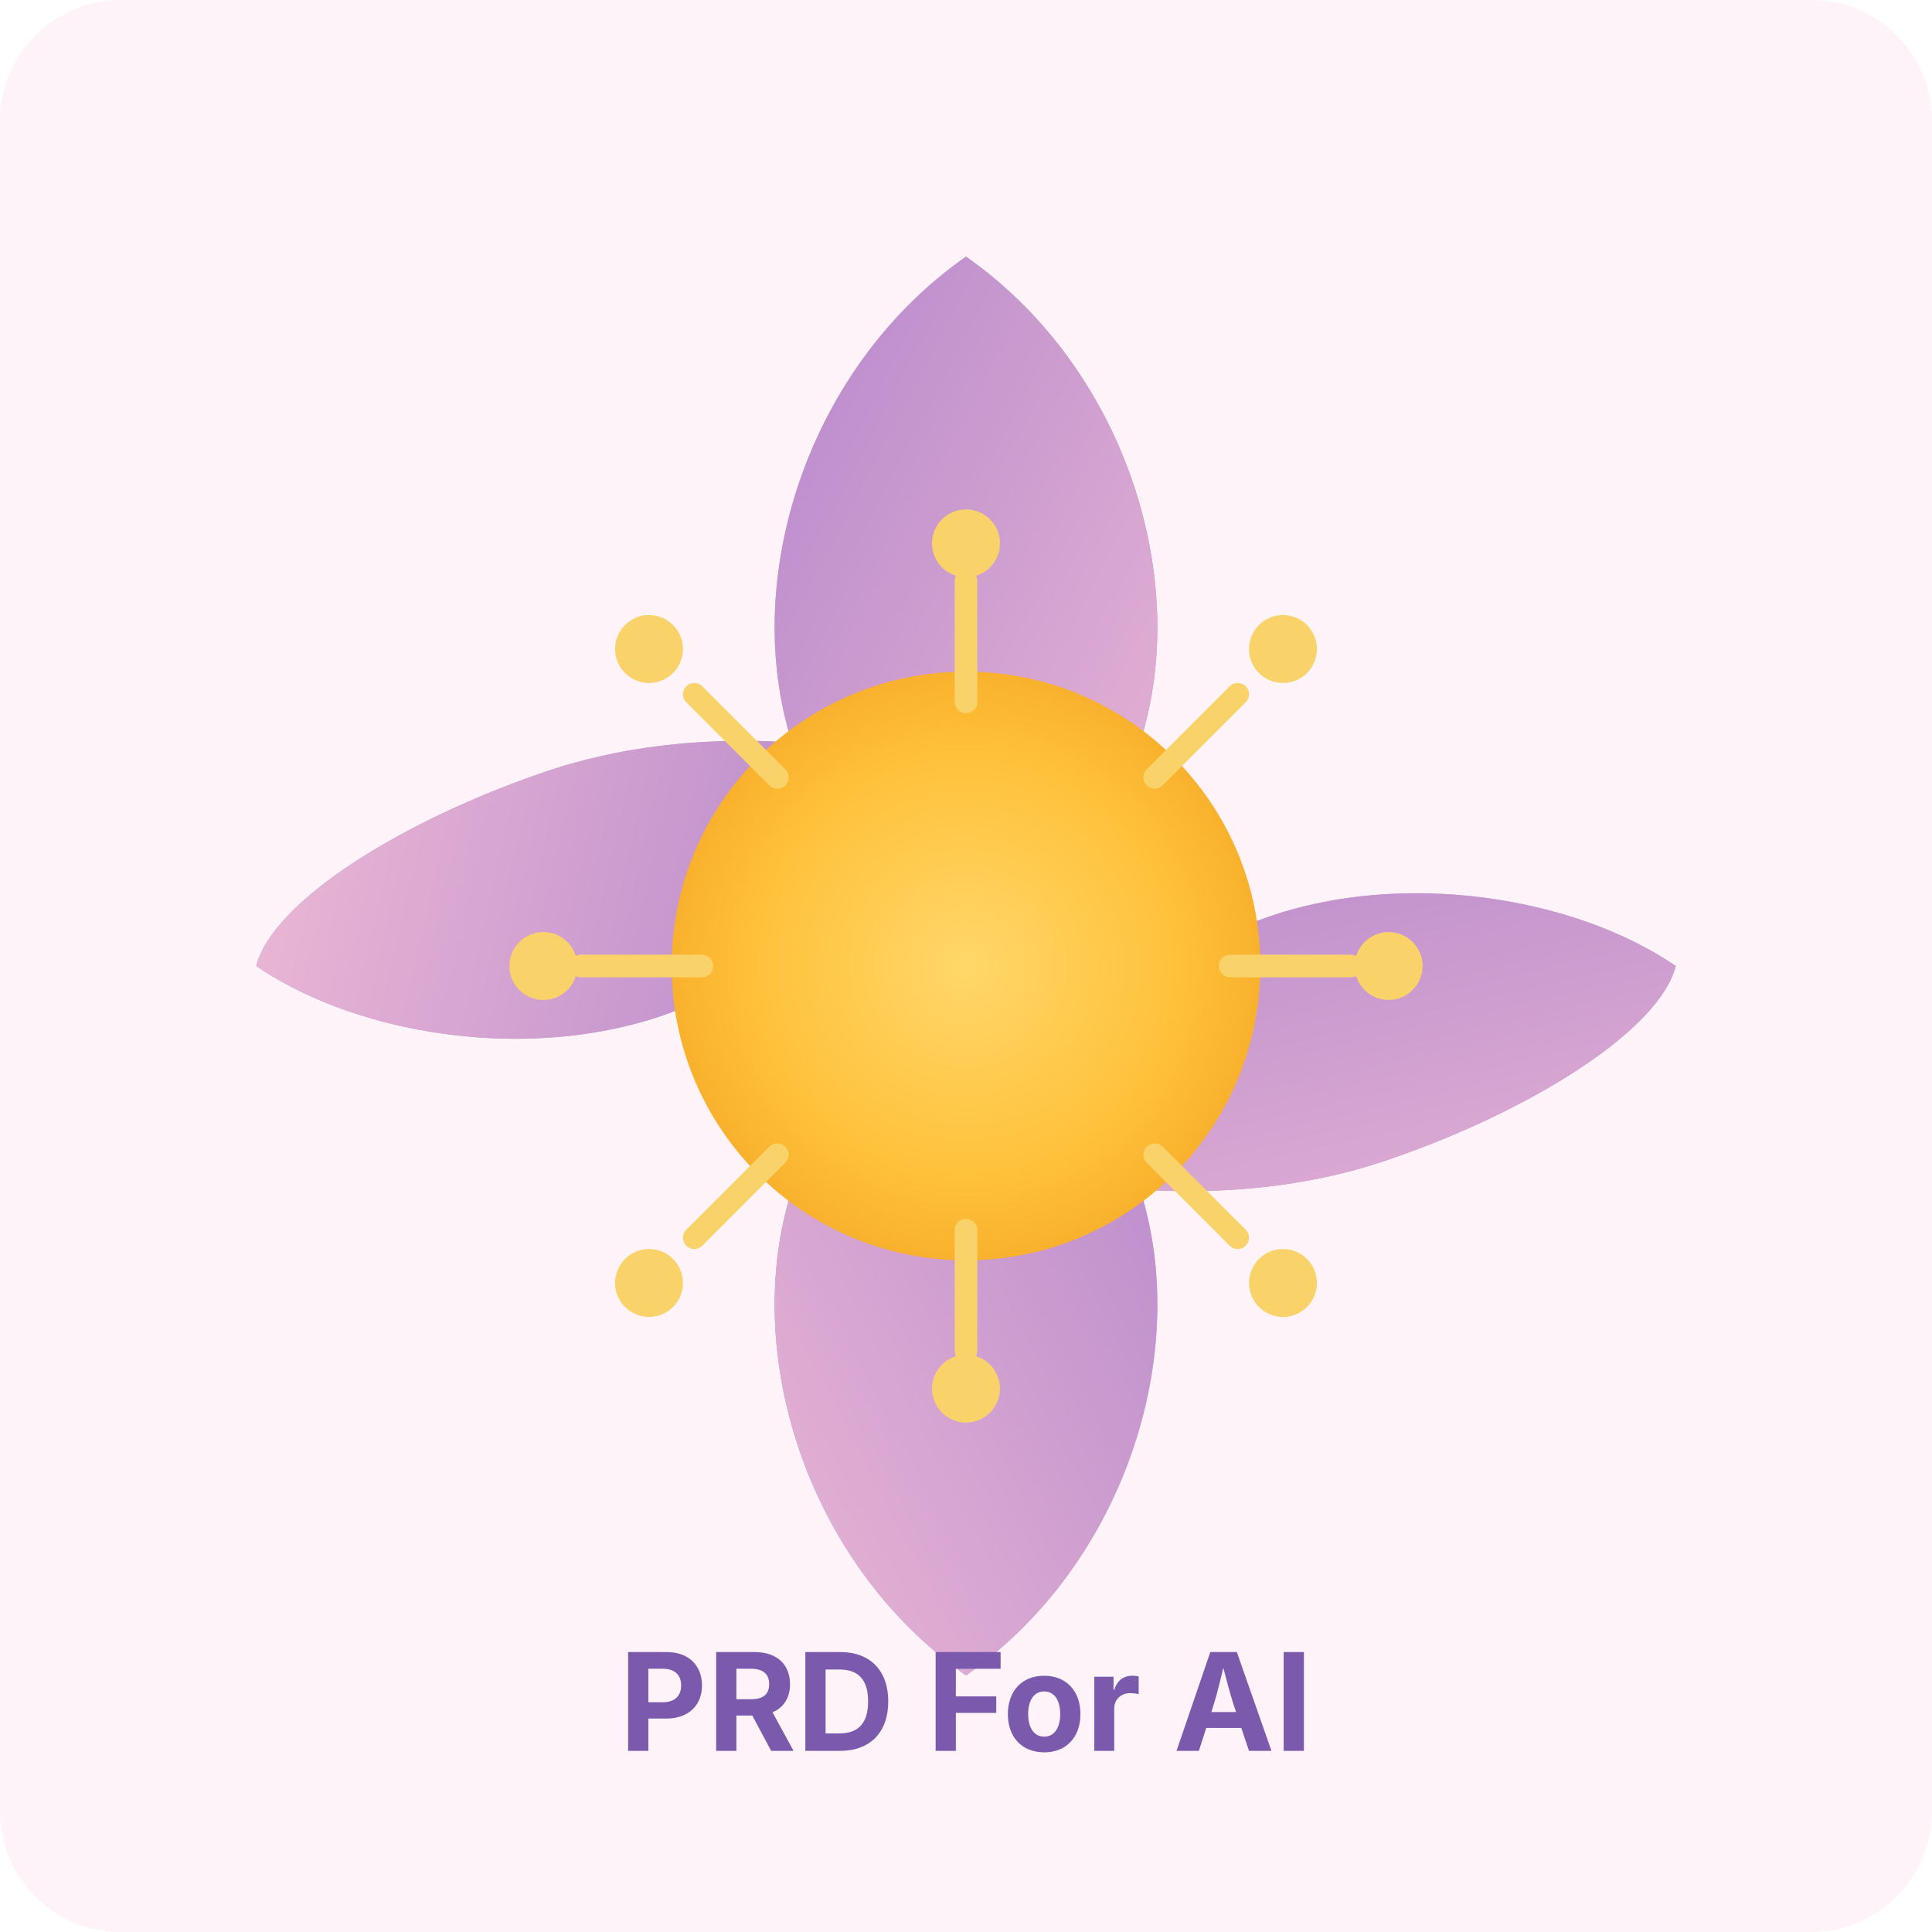
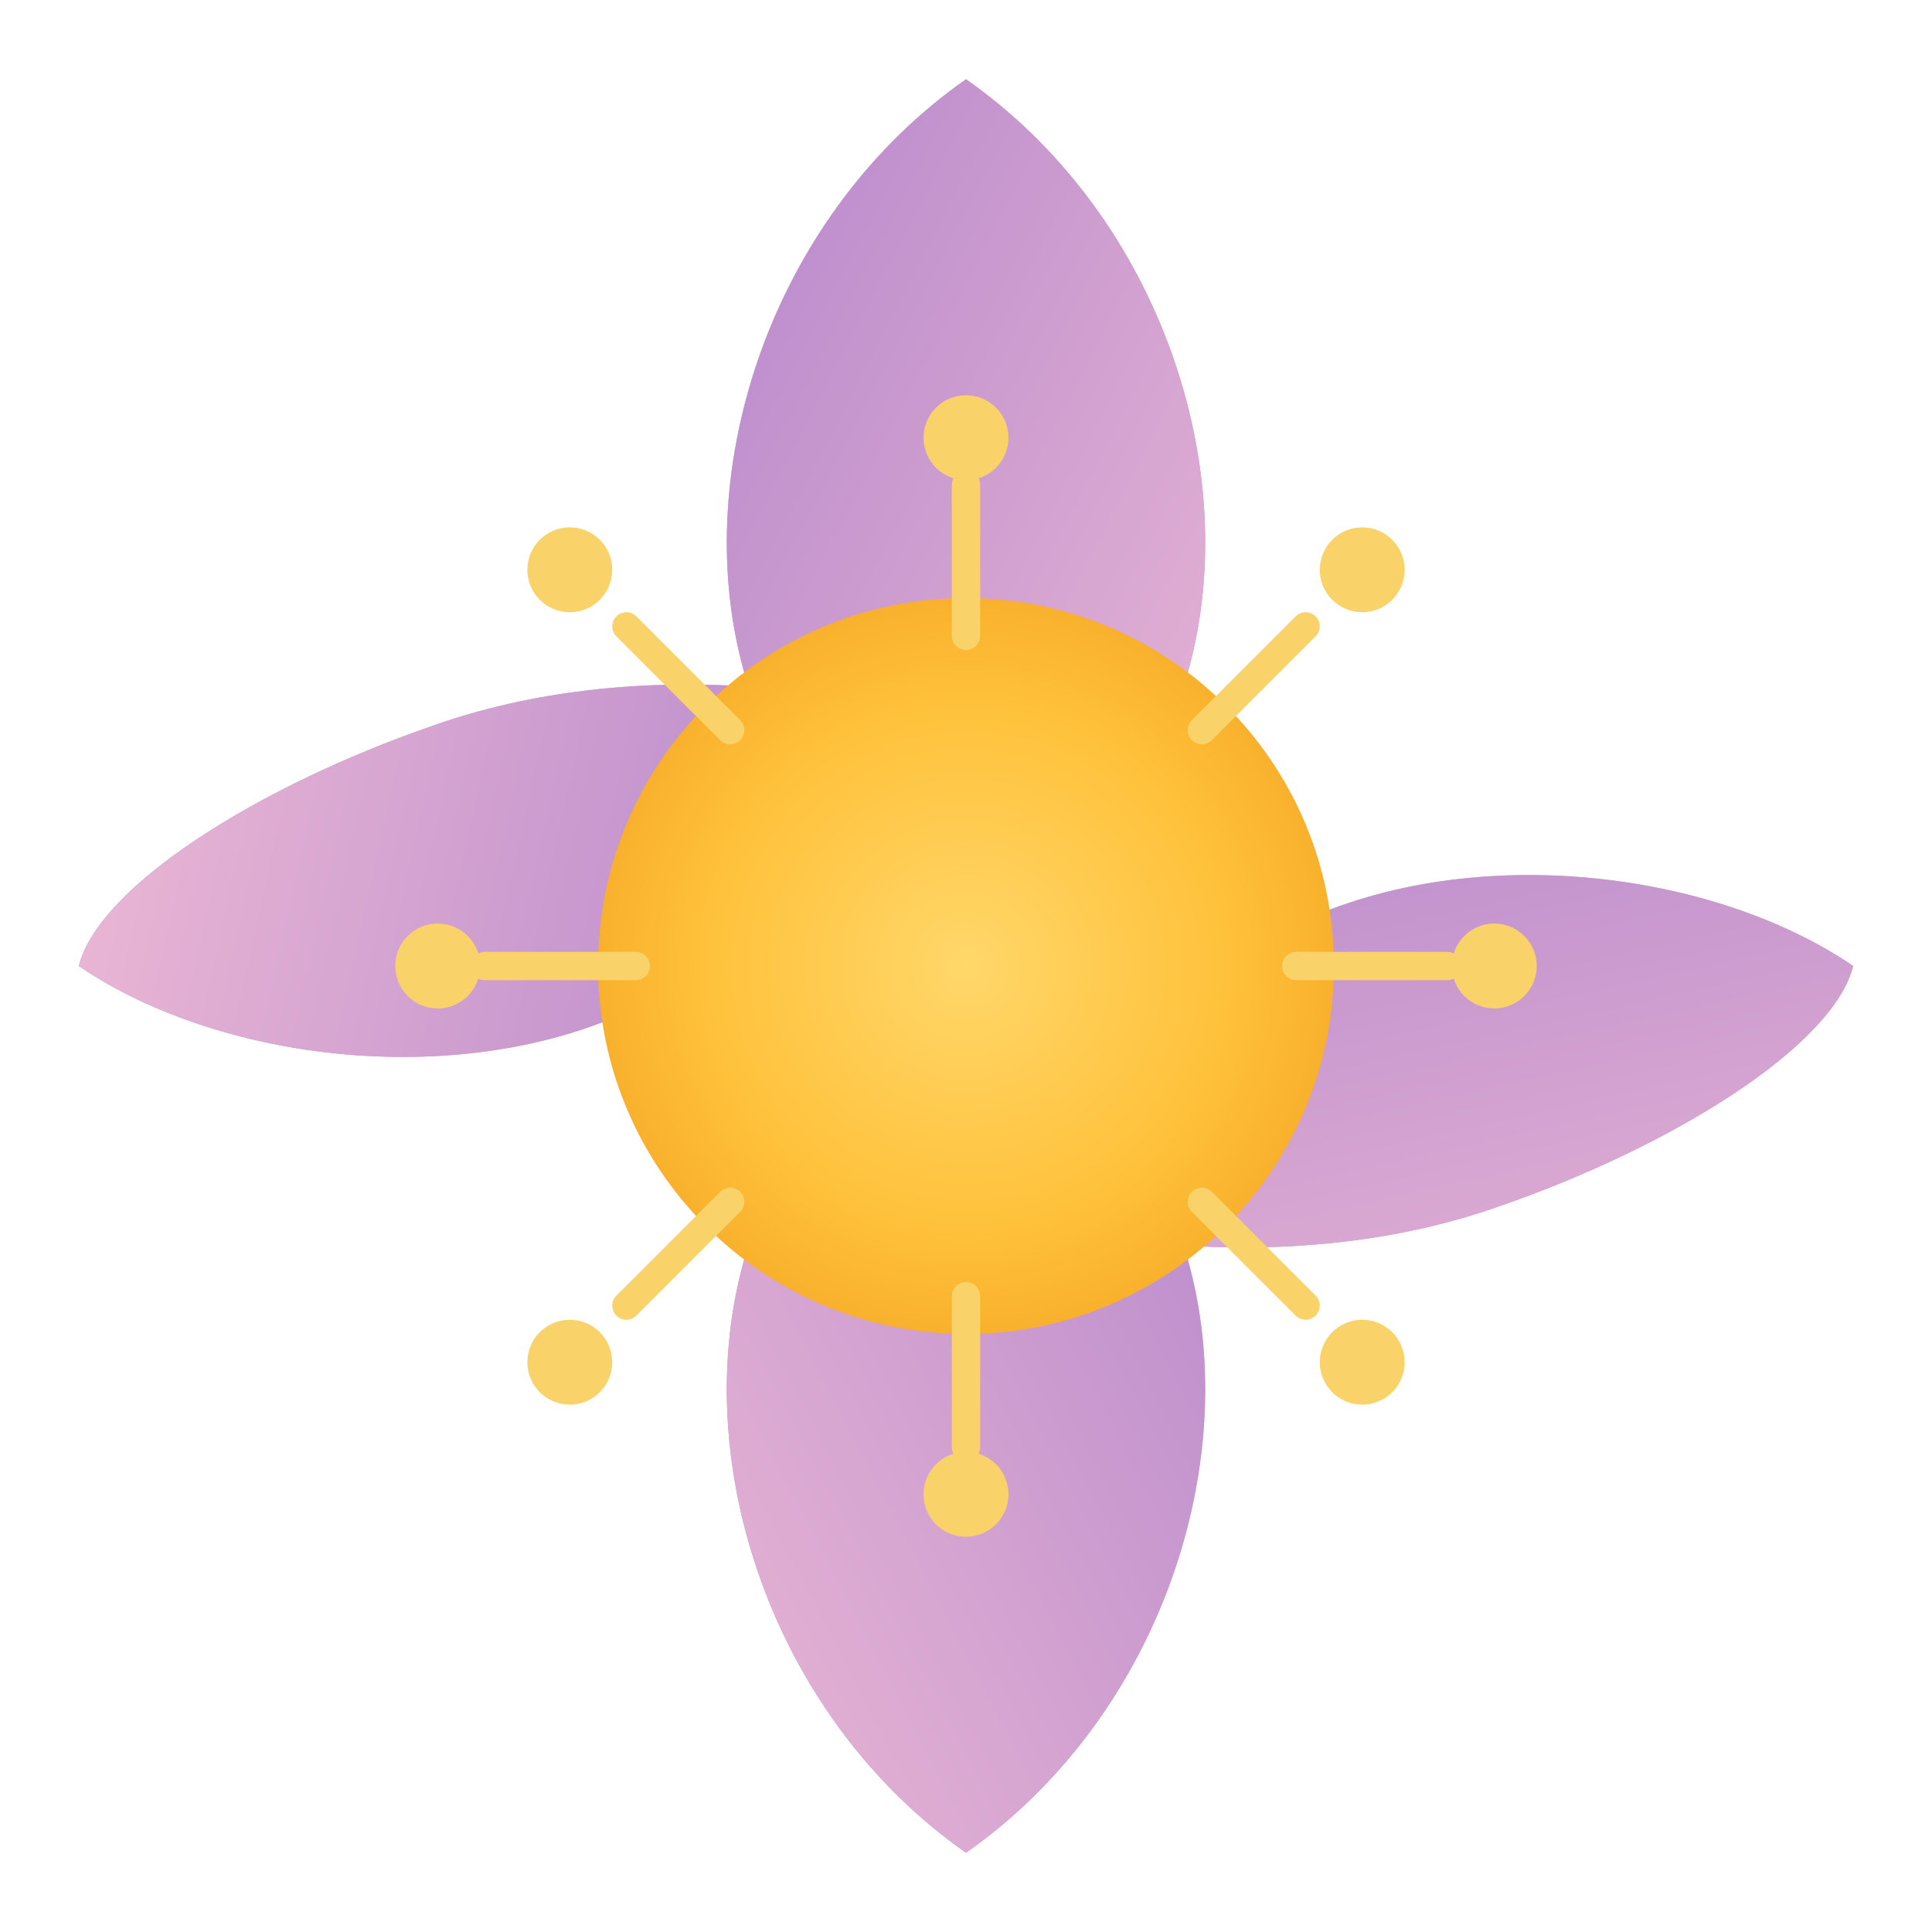
<svg xmlns="http://www.w3.org/2000/svg" width="512" height="512" viewBox="0 0 512 512" role="img" aria-label="PRD For AI Logo - Floral Circuit">
  <defs>
    <radialGradient id="gold" cx="50%" cy="50%" r="60%">
      <stop offset="0%" stop-color="#FFD76A" />
      <stop offset="60%" stop-color="#FFC13A" />
      <stop offset="100%" stop-color="#F5A623" />
    </radialGradient>
    <linearGradient id="petal" x1="0" y1="0" x2="1" y2="1">
      <stop offset="0" stop-color="#E9B6D4" />
      <stop offset="1" stop-color="#B688CC" />
    </linearGradient>
    <style>
      .c{stroke:#F9D36A;stroke-width:6;stroke-linecap:round;stroke-linejoin:round}
    </style>
  </defs>
-   <rect width="512" height="512" rx="32" fill="#FDF3F8" />
-   <g transform="translate(256,256)">
+   <rect width="512" height="512" rx="32" fill="none" />
+   <g transform="translate(256,256) scale(1.25)">
    <g fill="url(#petal)">
      <path d="M0,-188 C-40,-160 -58,-108 -48,-66 C-36,-16 0,6 0,6 C0,6 36,-16 48,-66 C58,-108 40,-160 0,-188Z" />
      <path d="M133,-133 C96,-126 54,-92 42,-52 C28,-6 58,22 58,22 C58,22 96,-2 116,-44 C133,-79 142,-118 133,-133Z" transform="rotate(45)" />
      <path d="M188,0 C160,40 108,58 66,48 C16,36 -6,0 -6,0 C-6,0 16,-36 66,-48 C108,-58 160,-40 188,0Z" transform="rotate(90)" />
      <path d="M133,133 C126,96 92,54 52,42 C6,28 -22,58 -22,58 C-22,58 2,96 44,116 C79,133 118,142 133,133Z" transform="rotate(135)" />
      <path d="M0,188 C40,160 58,108 48,66 C36,16 0,-6 0,-6 C0,-6 -36,16 -48,66 C-58,108 -40,160 0,188Z" transform="rotate(180)" />
      <path d="M-133,133 C-96,126 -54,92 -42,52 C-28,6 -58,-22 -58,-22 C-58,-22 -96,2 -116,44 C-133,79 -142,118 -133,133Z" transform="rotate(225)" />
      <path d="M-188,0 C-160,-40 -108,-58 -66,-48 C-16,-36 6,0 6,0 C6,0 -16,36 -66,48 C-108,58 -160,40 -188,0Z" transform="rotate(270)" />
      <path d="M-133,-133 C-126,-96 -92,-54 -52,-42 C-6,-28 22,-58 22,-58 C22,-58 -2,-96 -44,-116 C-79,-133 -118,-142 -133,-133Z" transform="rotate(315)" />
    </g>
    <circle r="78" fill="url(#gold)" />
    <g class="c">
      <path d="M0,-70 v-32" />
      <circle cx="0" cy="-112" r="6" fill="#F9D36A" />
      <path d="M50,-50 l22,-22" />
      <circle cx="84" cy="-84" r="6" fill="#F9D36A" />
      <path d="M70,0 h32" />
      <circle cx="112" cy="0" r="6" fill="#F9D36A" />
      <path d="M50,50 l22,22" />
      <circle cx="84" cy="84" r="6" fill="#F9D36A" />
      <path d="M0,70 v32" />
      <circle cx="0" cy="112" r="6" fill="#F9D36A" />
      <path d="M-50,50 l-22,22" />
      <circle cx="-84" cy="84" r="6" fill="#F9D36A" />
      <path d="M-70,0 h-32" />
      <circle cx="-112" cy="0" r="6" fill="#F9D36A" />
      <path d="M-50,-50 l-22,-22" />
      <circle cx="-84" cy="-84" r="6" fill="#F9D36A" />
    </g>
  </g>
-   <g transform="translate(256,464)">
-     <text text-anchor="middle" font-family="'SF Pro Display', ui-sans-serif, system-ui" font-weight="700" font-size="36" fill="#7B5AAE">PRD For AI</text>
-   </g>
</svg>
